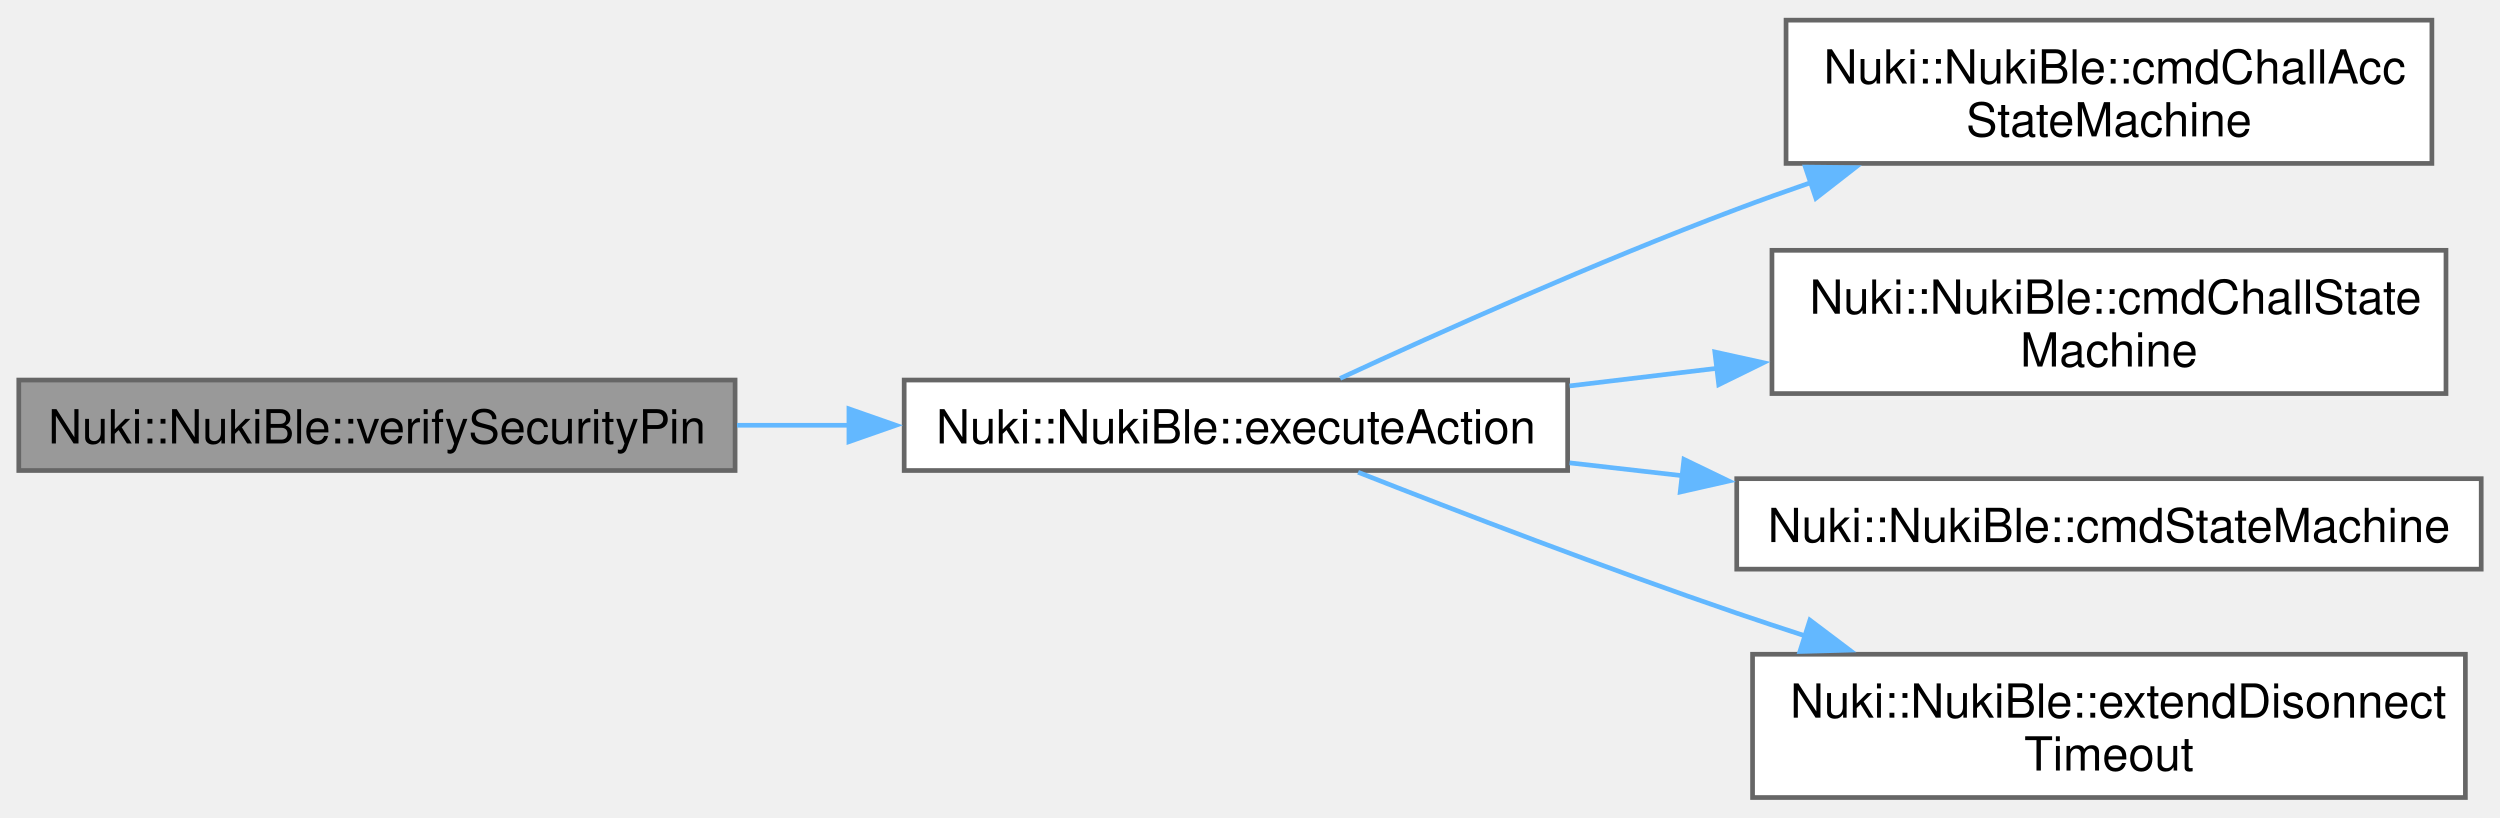
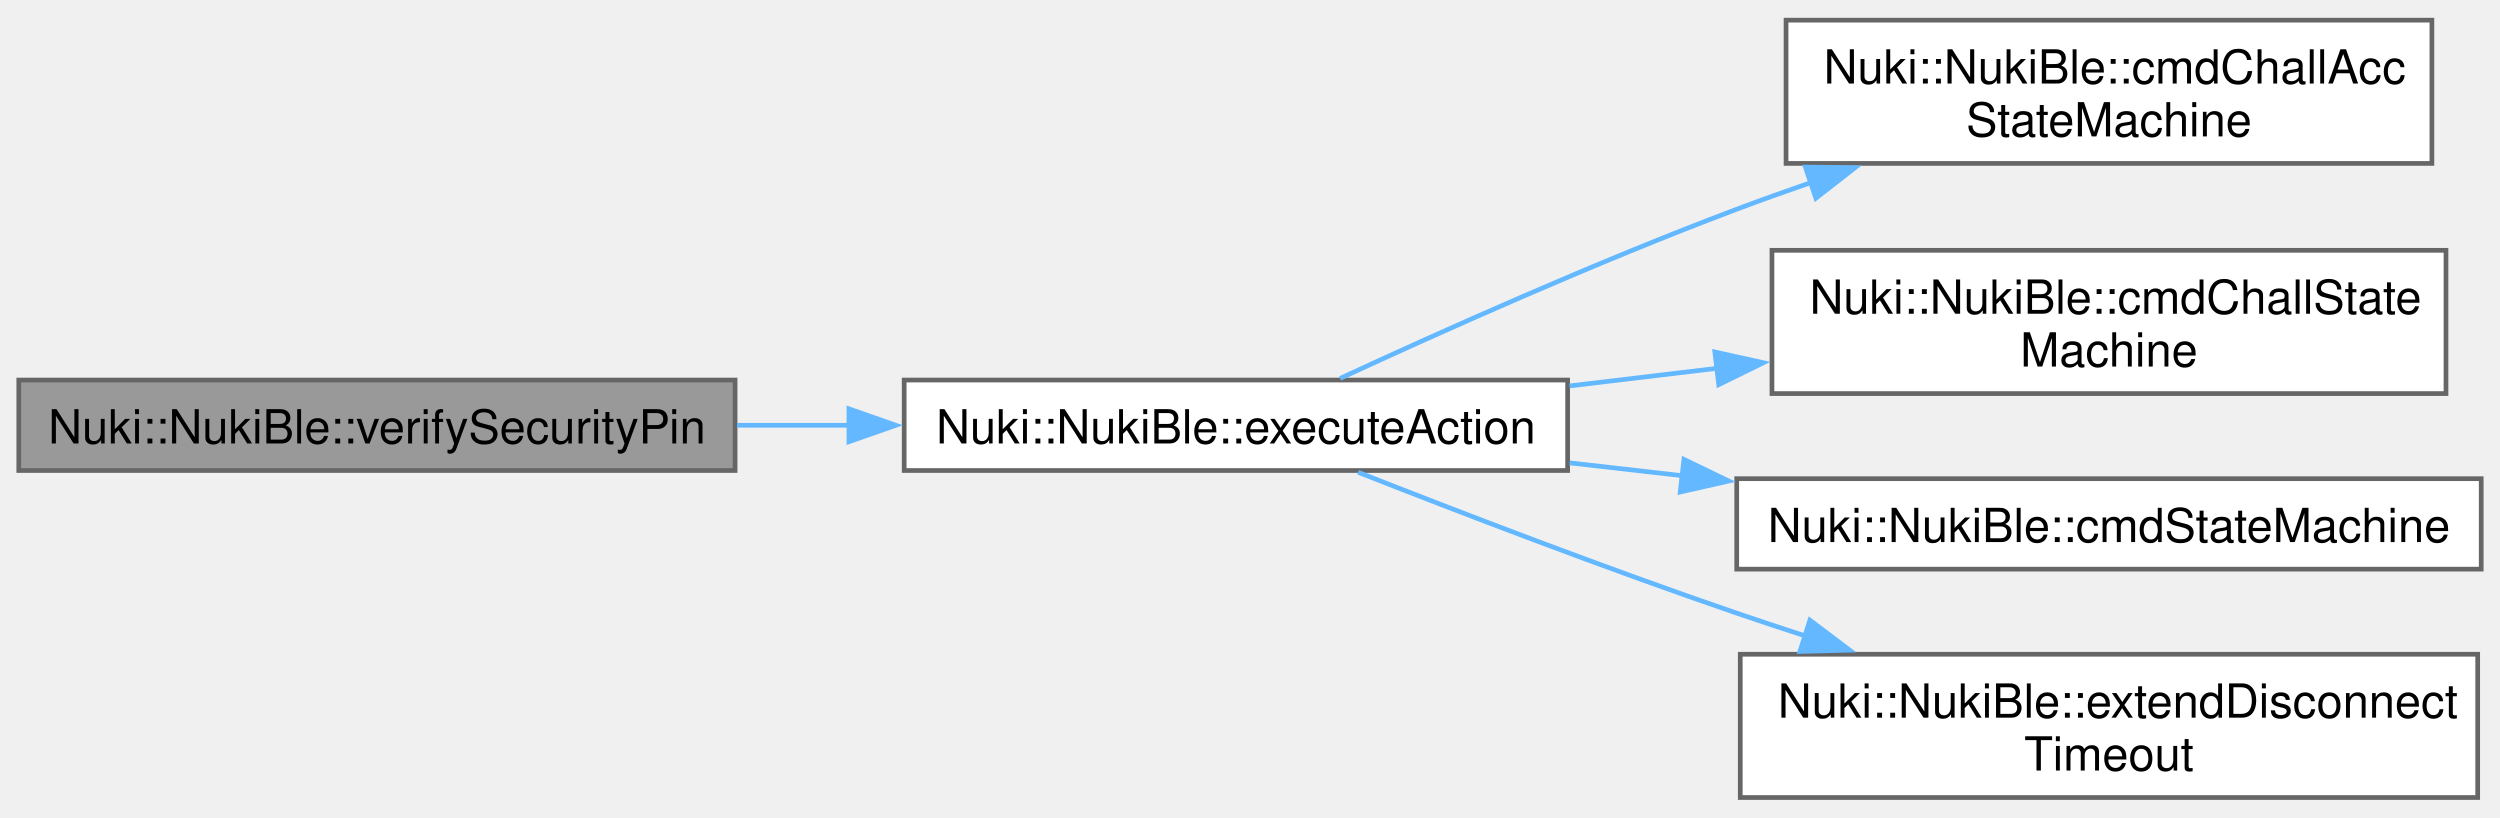
<svg xmlns="http://www.w3.org/2000/svg" xmlns:xlink="http://www.w3.org/1999/xlink" width="532pt" height="174pt" viewBox="0.00 0.00 532.25 173.50">
  <g id="graph0" class="graph" transform="scale(1 1) rotate(0) translate(4 169.5)">
    <g id="Node000001" class="node">
      <g id="a_Node000001">
        <a xlink:title="Send the verify pincode command via BLE to the lock. This command uses the earlier by saveSecurityPin...">
          <polygon fill="#999999" stroke="#666666" points="152.5,-88.88 0,-88.88 0,-69.62 152.5,-69.62 152.5,-88.88" />
          <text text-anchor="middle" x="76.25" y="-75.38" font-family="Helvetica,sans-Serif" font-size="10.00">Nuki::NukiBle::verifySecurityPin</text>
        </a>
      </g>
    </g>
    <g id="Node000002" class="node">
      <g id="a_Node000002">
        <a xlink:href="class_nuki_1_1_nuki_ble.html#af1f1e299e8d97e053bba80e92ba285d6" target="_top" xlink:title=" ">
          <polygon fill="white" stroke="#666666" points="329.75,-88.88 188.5,-88.88 188.5,-69.62 329.75,-69.62 329.75,-88.88" />
          <text text-anchor="middle" x="259.12" y="-75.38" font-family="Helvetica,sans-Serif" font-size="10.00">Nuki::NukiBle::executeAction</text>
        </a>
      </g>
    </g>
    <g id="edge1_Node000001_Node000002" class="edge">
      <g id="a_edge1_Node000001_Node000002">
        <a xlink:title=" ">
          <path fill="none" stroke="#63b8ff" d="M152.91,-79.25C160.87,-79.25 168.99,-79.25 177.01,-79.25" />
          <polygon fill="#63b8ff" stroke="#63b8ff" points="176.74,-82.75 186.74,-79.25 176.74,-75.75 176.74,-82.75" />
        </a>
      </g>
    </g>
    <g id="Node000003" class="node">
      <g id="a_Node000003">
        <a xlink:href="class_nuki_1_1_nuki_ble.html#ada0f3beebd95d35c122e25dd3f9eb886" target="_top" xlink:title=" ">
          <polygon fill="white" stroke="#666666" points="513.75,-165.5 376.25,-165.5 376.25,-135 513.75,-135 513.75,-165.5" />
          <text text-anchor="start" x="384.25" y="-152" font-family="Helvetica,sans-Serif" font-size="10.00">Nuki::NukiBle::cmdChallAcc</text>
          <text text-anchor="middle" x="445" y="-140.75" font-family="Helvetica,sans-Serif" font-size="10.00">StateMachine</text>
        </a>
      </g>
    </g>
    <g id="edge2_Node000002_Node000003" class="edge">
      <g id="a_edge2_Node000002_Node000003">
        <a xlink:title=" ">
          <path fill="none" stroke="#63b8ff" d="M281.31,-89.23C302.45,-99.02 335.99,-114.05 365.75,-125.25 370.96,-127.21 376.39,-129.15 381.87,-131.04" />
          <polygon fill="#63b8ff" stroke="#63b8ff" points="380.36,-134.22 390.96,-134.1 382.6,-127.59 380.36,-134.22" />
        </a>
      </g>
    </g>
    <g id="Node000004" class="node">
      <g id="a_Node000004">
        <a xlink:href="class_nuki_1_1_nuki_ble.html#a59169a9f492793762e3c6ba39b611b07" target="_top" xlink:title=" ">
          <polygon fill="white" stroke="#666666" points="516.75,-116.5 373.25,-116.5 373.25,-86 516.75,-86 516.75,-116.5" />
          <text text-anchor="start" x="381.25" y="-103" font-family="Helvetica,sans-Serif" font-size="10.00">Nuki::NukiBle::cmdChallState</text>
          <text text-anchor="middle" x="445" y="-91.75" font-family="Helvetica,sans-Serif" font-size="10.00">Machine</text>
        </a>
      </g>
    </g>
    <g id="edge3_Node000002_Node000004" class="edge">
      <g id="a_edge3_Node000002_Node000004">
        <a xlink:title=" ">
          <path fill="none" stroke="#63b8ff" d="M330.16,-87.63C340.45,-88.86 351.12,-90.14 361.63,-91.39" />
          <polygon fill="#63b8ff" stroke="#63b8ff" points="361.09,-94.85 371.43,-92.57 361.92,-87.9 361.09,-94.85" />
        </a>
      </g>
    </g>
    <g id="Node000005" class="node">
      <g id="a_Node000005">
        <a xlink:href="class_nuki_1_1_nuki_ble.html#ad135bb1455665decfddff67772c1d411" target="_top" xlink:title=" ">
          <polygon fill="white" stroke="#666666" points="524.25,-67.88 365.75,-67.88 365.75,-48.62 524.25,-48.62 524.25,-67.88" />
          <text text-anchor="middle" x="445" y="-54.38" font-family="Helvetica,sans-Serif" font-size="10.00">Nuki::NukiBle::cmdStateMachine</text>
        </a>
      </g>
    </g>
    <g id="edge4_Node000002_Node000005" class="edge">
      <g id="a_edge4_Node000002_Node000005">
        <a xlink:title=" ">
          <path fill="none" stroke="#63b8ff" d="M330.16,-71.25C338.03,-70.35 346.12,-69.43 354.19,-68.51" />
          <polygon fill="#63b8ff" stroke="#63b8ff" points="354.51,-71.99 364.05,-67.38 353.72,-65.04 354.51,-71.99" />
        </a>
      </g>
    </g>
    <g id="Node000006" class="node">
      <g id="a_Node000006">
-         <a xlink:href="class_nuki_1_1_nuki_ble.html#aed01f10d1ffa769f0f6fadc0d06d328e" target="_top" xlink:title=" ">
-           <polygon fill="white" stroke="#666666" points="520.88,-30.5 369.12,-30.5 369.12,0 520.88,0 520.88,-30.5" />
-           <text text-anchor="start" x="377.12" y="-17" font-family="Helvetica,sans-Serif" font-size="10.00">Nuki::NukiBle::extendDisonnect</text>
+         <a xlink:href="class_nuki_1_1_nuki_ble.html#a6e8fca90c04249660dce6cb993eb4495" target="_top" xlink:title=" ">
+           <polygon fill="white" stroke="#666666" points="523.5,-30.5 366.5,-30.5 366.5,0 523.5,0 523.5,-30.5" />
+           <text text-anchor="start" x="374.5" y="-17" font-family="Helvetica,sans-Serif" font-size="10.00">Nuki::NukiBle::extendDisconnect</text>
          <text text-anchor="middle" x="445" y="-5.75" font-family="Helvetica,sans-Serif" font-size="10.00">Timeout</text>
        </a>
      </g>
    </g>
    <g id="edge5_Node000002_Node000006" class="edge">
      <g id="a_edge5_Node000002_Node000006">
        <a xlink:title=" ">
          <path fill="none" stroke="#63b8ff" d="M285.14,-69.25C306.44,-60.87 337.92,-48.78 365.75,-39.25 370.49,-37.63 375.41,-36 380.37,-34.39" />
          <polygon fill="#63b8ff" stroke="#63b8ff" points="381.33,-37.76 389.79,-31.38 379.2,-31.09 381.33,-37.76" />
        </a>
      </g>
    </g>
  </g>
</svg>
